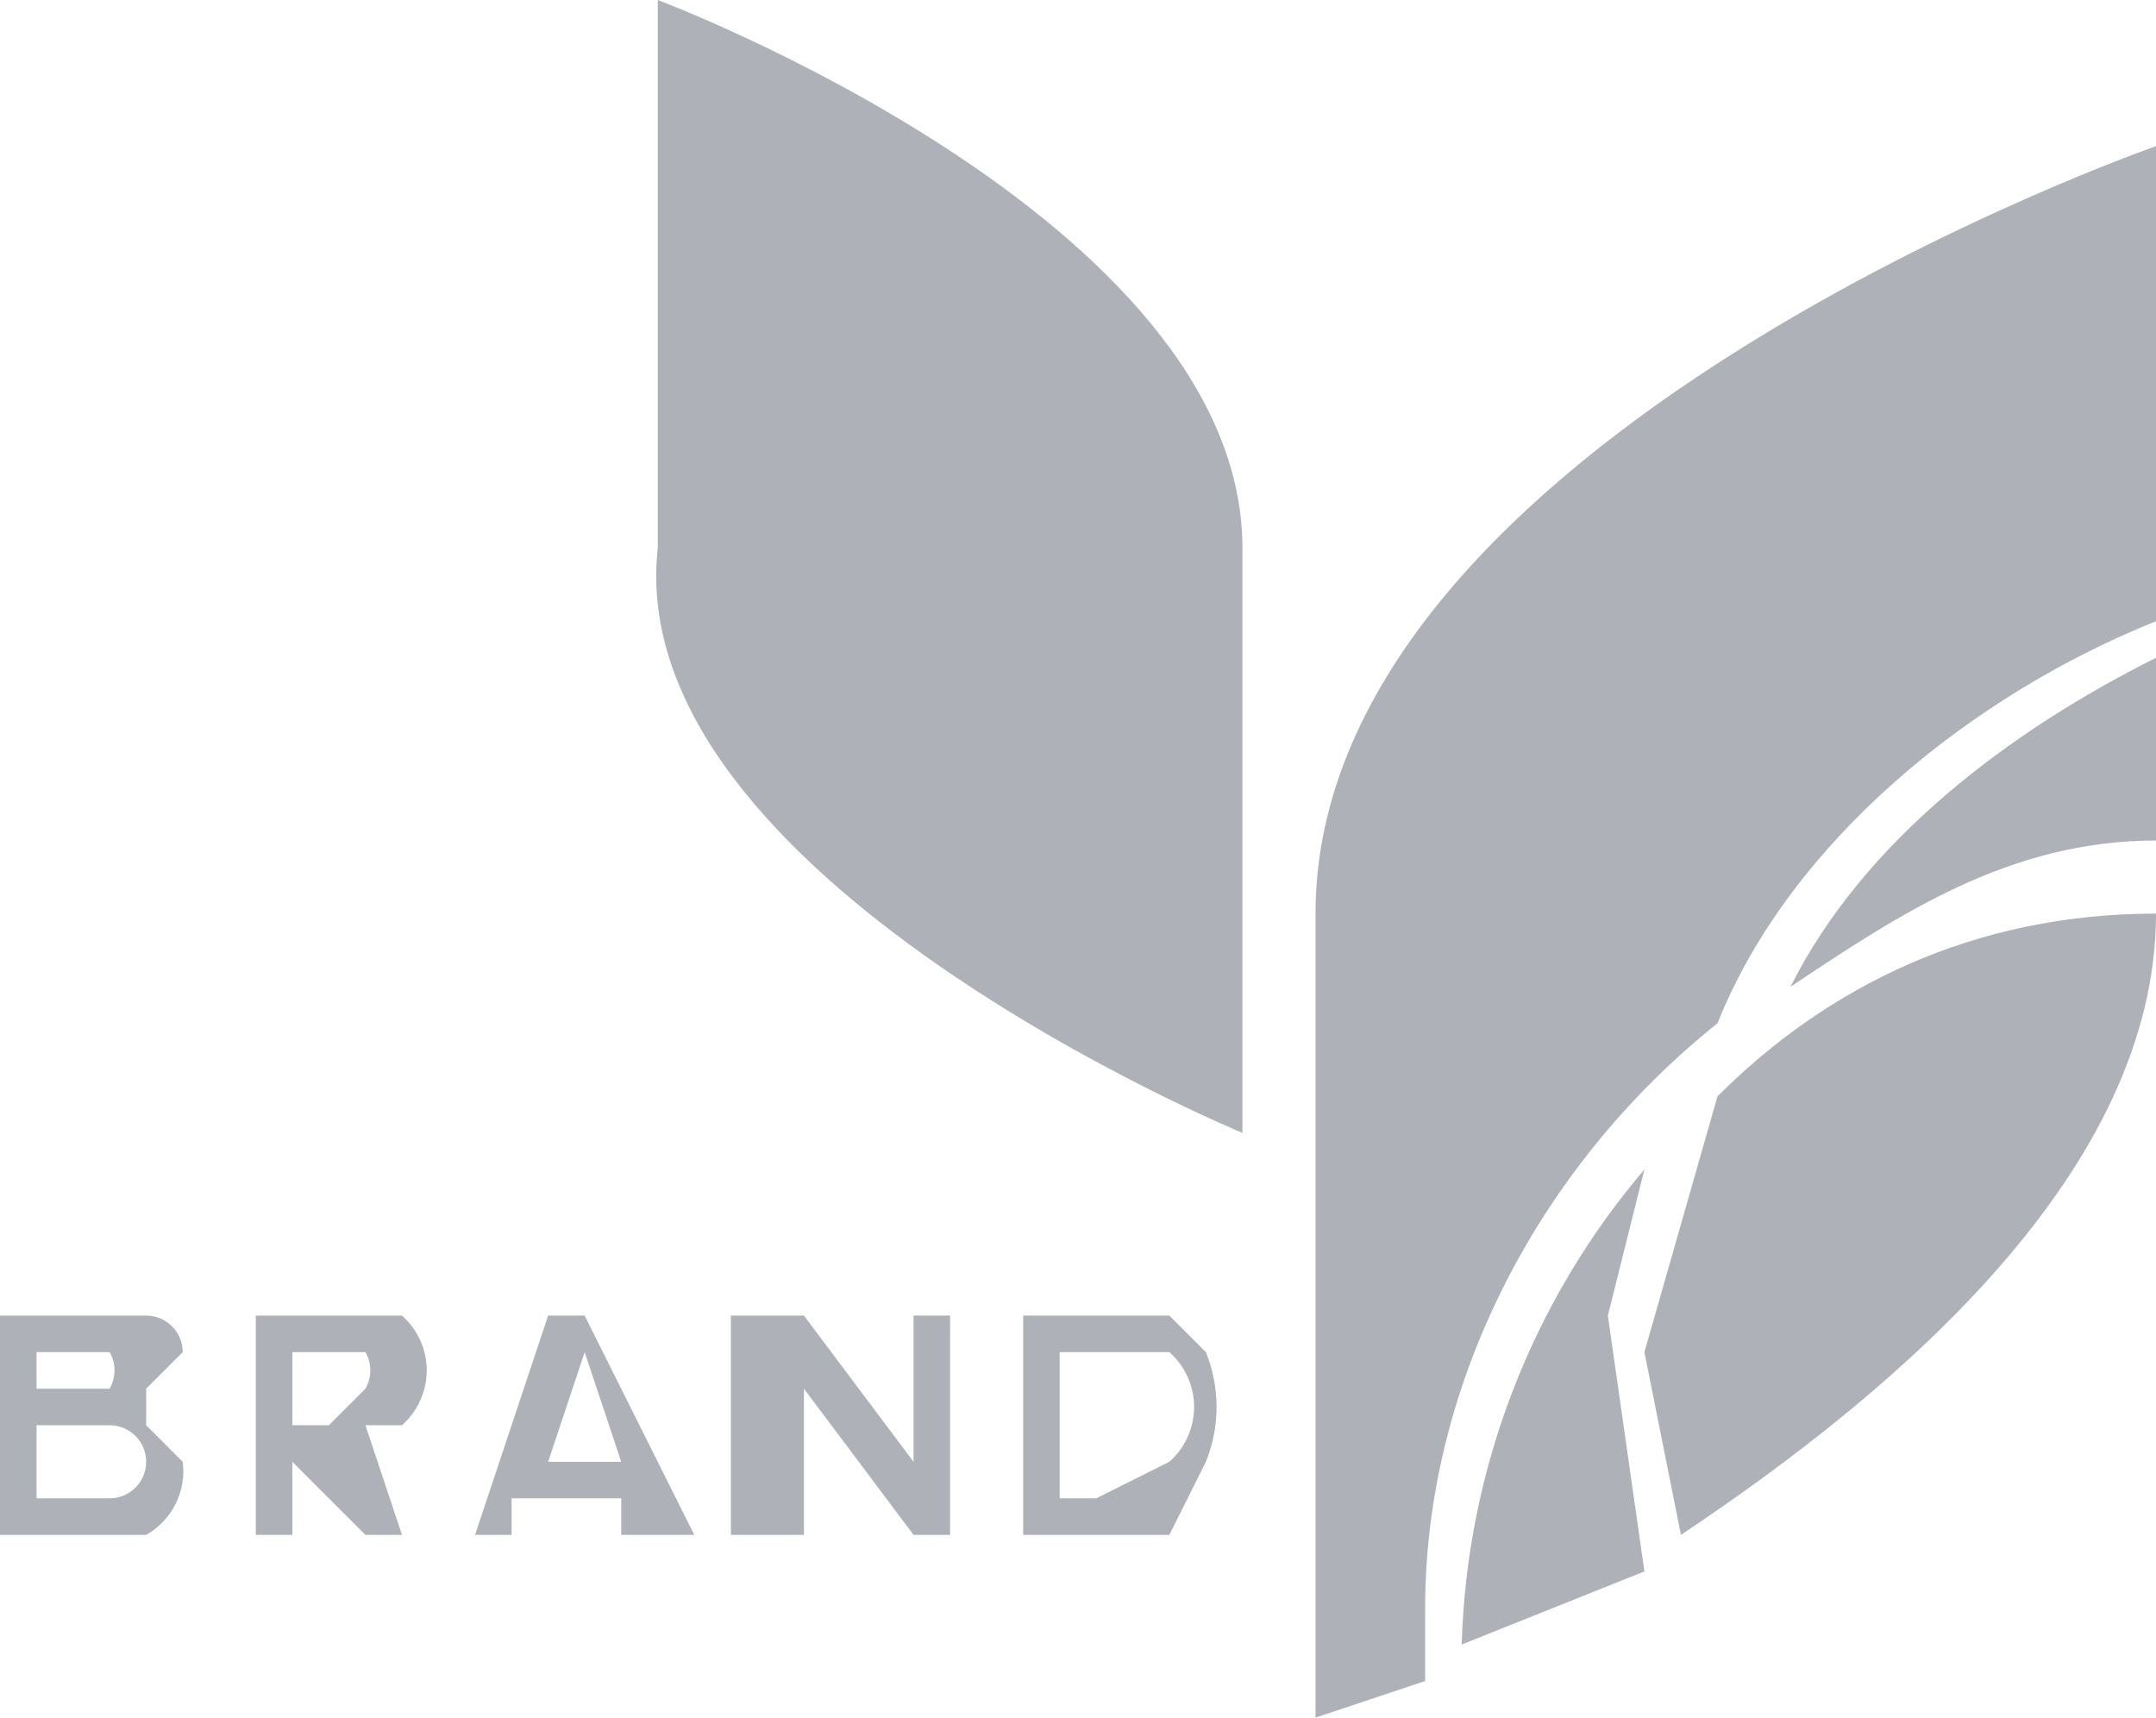
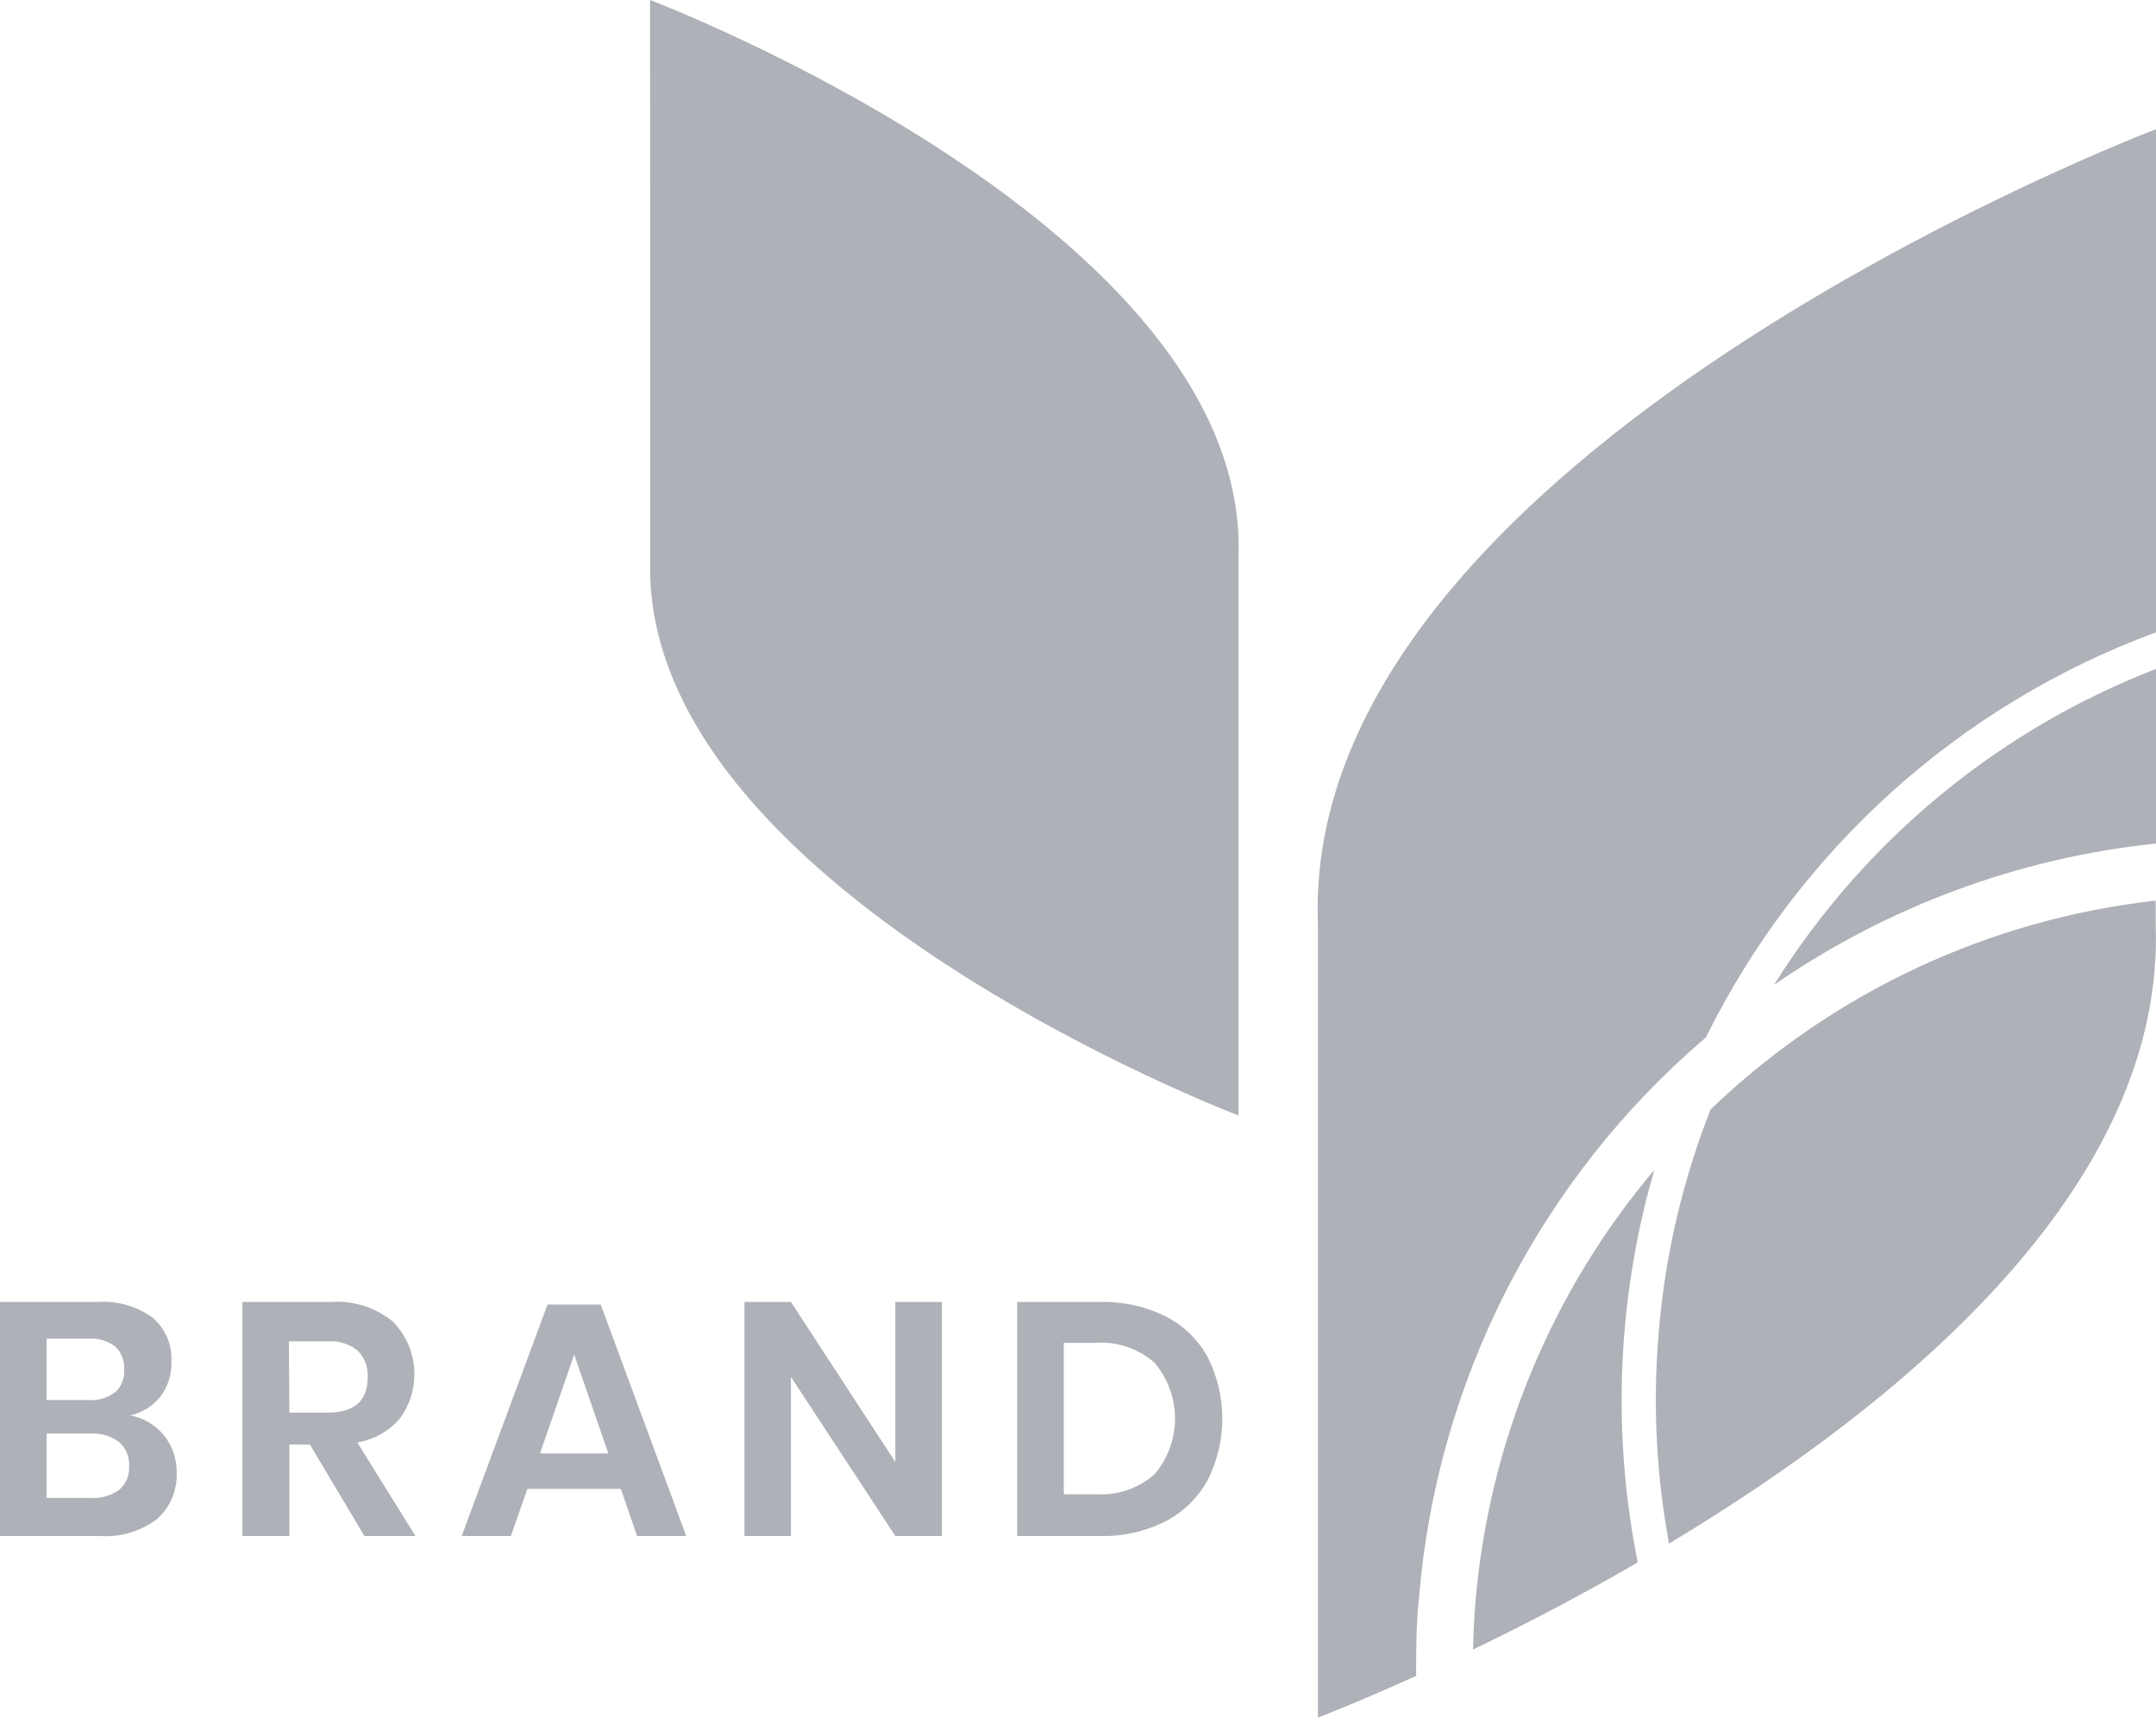
- <svg xmlns="http://www.w3.org/2000/svg" width="59" height="47" fill="none">
-   <path d="M4 39l1 1a2 2 0 01-1 2H0v-6h4a1 1 0 011 1l-1 1v1zm-3-1h2a1 1 0 000-1H1v1zm2 3a1 1 0 001-1 1 1 0 00-1-1H1v2h2zM10 42l-2-2v2H7v-6h4a2 2 0 010 3h-1l1 3h-1zm-2-3h1l1-1a1 1 0 000-1H8v2zM17 41h-3v1h-1l2-6h1l3 6h-2v-1zm0-1l-1-3-1 3h2zM26 42h-1l-3-4v4h-2v-6h2l3 4v-4h1v6zM33 40l-1 2h-4v-6h4l1 1a4 4 0 010 3zm-1 0a2 2 0 000-3h-3v4h1l2-1zM18 0s16 6 16 15v16s-17-7-16-16V0zM49 27c3-2 6-4 10-4v-5c-4 2-8 5-10 9z" fill="#AFB1B8" />
-   <path d="M47 28c2-5 7-9 12-11V4s-23 8-23 21v22l3-1v-2c0-6 3-12 8-16z" fill="#AFB1B8" />
-   <path d="M44 36l1-4a21 21 0 00-5 13l5-2-1-7zM45 37l1 5c6-4 13-10 13-17-5 0-9 2-12 5l-2 7z" fill="#AFB1B8" />
+ <svg xmlns="http://www.w3.org/2000/svg" width="59" height="47" viewBox="0 0 59 47" fill="none">
+   <path d="M4.488 39.278C4.718 39.563 4.84 39.921 4.834 40.288C4.845 40.528 4.803 40.767 4.71 40.988C4.618 41.209 4.477 41.406 4.298 41.565C3.851 41.904 3.298 42.069 2.739 42.031H0V35.626H2.683C3.213 35.591 3.738 35.741 4.17 36.052C4.343 36.197 4.48 36.381 4.571 36.589C4.661 36.797 4.702 37.024 4.69 37.25C4.706 37.603 4.595 37.951 4.379 38.23C4.17 38.484 3.883 38.66 3.562 38.73C3.925 38.797 4.254 38.991 4.488 39.278ZM1.275 38.311H2.421C2.682 38.33 2.941 38.255 3.151 38.098C3.237 38.02 3.304 37.923 3.346 37.814C3.389 37.706 3.406 37.589 3.397 37.472C3.405 37.356 3.387 37.24 3.345 37.132C3.303 37.024 3.238 36.926 3.154 36.846C2.938 36.685 2.671 36.609 2.403 36.631H1.275V38.311ZM3.263 40.767C3.355 40.687 3.427 40.586 3.474 40.474C3.521 40.361 3.542 40.238 3.534 40.116C3.541 39.993 3.52 39.869 3.472 39.755C3.423 39.641 3.35 39.54 3.257 39.459C3.032 39.292 2.756 39.21 2.478 39.228H1.275V40.989H2.493C2.767 41.005 3.039 40.927 3.263 40.767Z" fill="#AFB1B8" />
+   <path d="M9.972 42.031L8.48 39.528H7.919V42.031H6.635V35.626H9.066C9.678 35.583 10.284 35.778 10.758 36.171C11.098 36.518 11.303 36.976 11.336 37.462C11.369 37.948 11.228 38.43 10.938 38.821C10.639 39.166 10.229 39.396 9.779 39.472L11.369 42.031H9.972ZM7.919 38.655H8.969C9.698 38.655 10.063 38.332 10.063 37.685C10.07 37.553 10.05 37.421 10.004 37.297C9.958 37.173 9.887 37.06 9.795 36.965C9.564 36.773 9.268 36.68 8.969 36.706H7.906L7.919 38.655Z" fill="#AFB1B8" />
+   <path d="M16.991 40.742H14.432L13.98 42.031H12.634L14.984 35.698H16.439L18.779 42.031H17.433L16.991 40.742ZM16.648 39.772L15.713 37.069L14.778 39.772H16.648Z" fill="#AFB1B8" />
+   <path d="M25.776 42.031H24.501L21.644 37.676V42.031H20.372V35.626H21.644L24.501 40.007V35.626H25.776V42.031Z" fill="#AFB1B8" />
+   <path d="M33.05 40.498C32.786 40.982 32.385 41.375 31.897 41.628C31.342 41.909 30.726 42.048 30.105 42.031H27.836V35.626H30.105C30.725 35.61 31.34 35.745 31.897 36.021C32.385 36.267 32.786 36.657 33.05 37.138C33.312 37.658 33.449 38.234 33.449 38.818C33.449 39.402 33.312 39.977 33.05 40.498ZM31.591 40.345C31.955 39.919 32.155 39.377 32.155 38.816C32.155 38.255 31.955 37.713 31.591 37.288C31.151 36.902 30.578 36.707 29.996 36.743H29.111V40.889H29.996C30.578 40.926 31.151 40.73 31.591 40.345Z" fill="#AFB1B8" />
+   <path d="M17.789 0C17.789 0 34.24 6.236 33.891 15.26V30.523C33.891 30.523 17.452 24.284 17.795 15.26L17.789 0Z" fill="#AFB1B8" />
+   <path d="M48.547 26.95C51.654 24.803 55.248 23.473 59 23.082V18.304C54.677 19.977 51.01 23.01 48.547 26.95Z" fill="#AFB1B8" />
+   <path d="M46.681 28.389C49.224 23.248 53.633 19.28 59 17.303V3.536C59 3.536 35.571 12.419 36.066 25.269V47C36.066 47 37.11 46.603 38.753 45.858C38.753 45.163 38.753 44.462 38.828 43.758C39.312 37.792 42.137 32.264 46.681 28.389Z" fill="#AFB1B8" />
+   <path d="M44.453 36.462C44.576 34.955 44.85 33.464 45.272 32.012C42.443 35.359 40.73 39.512 40.373 43.887C40.339 44.3 40.32 44.713 40.311 45.138C41.642 44.497 43.191 43.696 44.817 42.754C44.402 40.684 44.279 38.566 44.453 36.462Z" fill="#AFB1B8" />
+   <path d="M45.385 36.54C45.229 38.444 45.326 40.36 45.674 42.238C52.075 38.392 59.268 32.45 58.991 25.269V24.644C54.417 25.157 50.139 27.165 46.812 30.357C46.033 32.335 45.552 34.419 45.385 36.54Z" fill="#AFB1B8" />
</svg>
